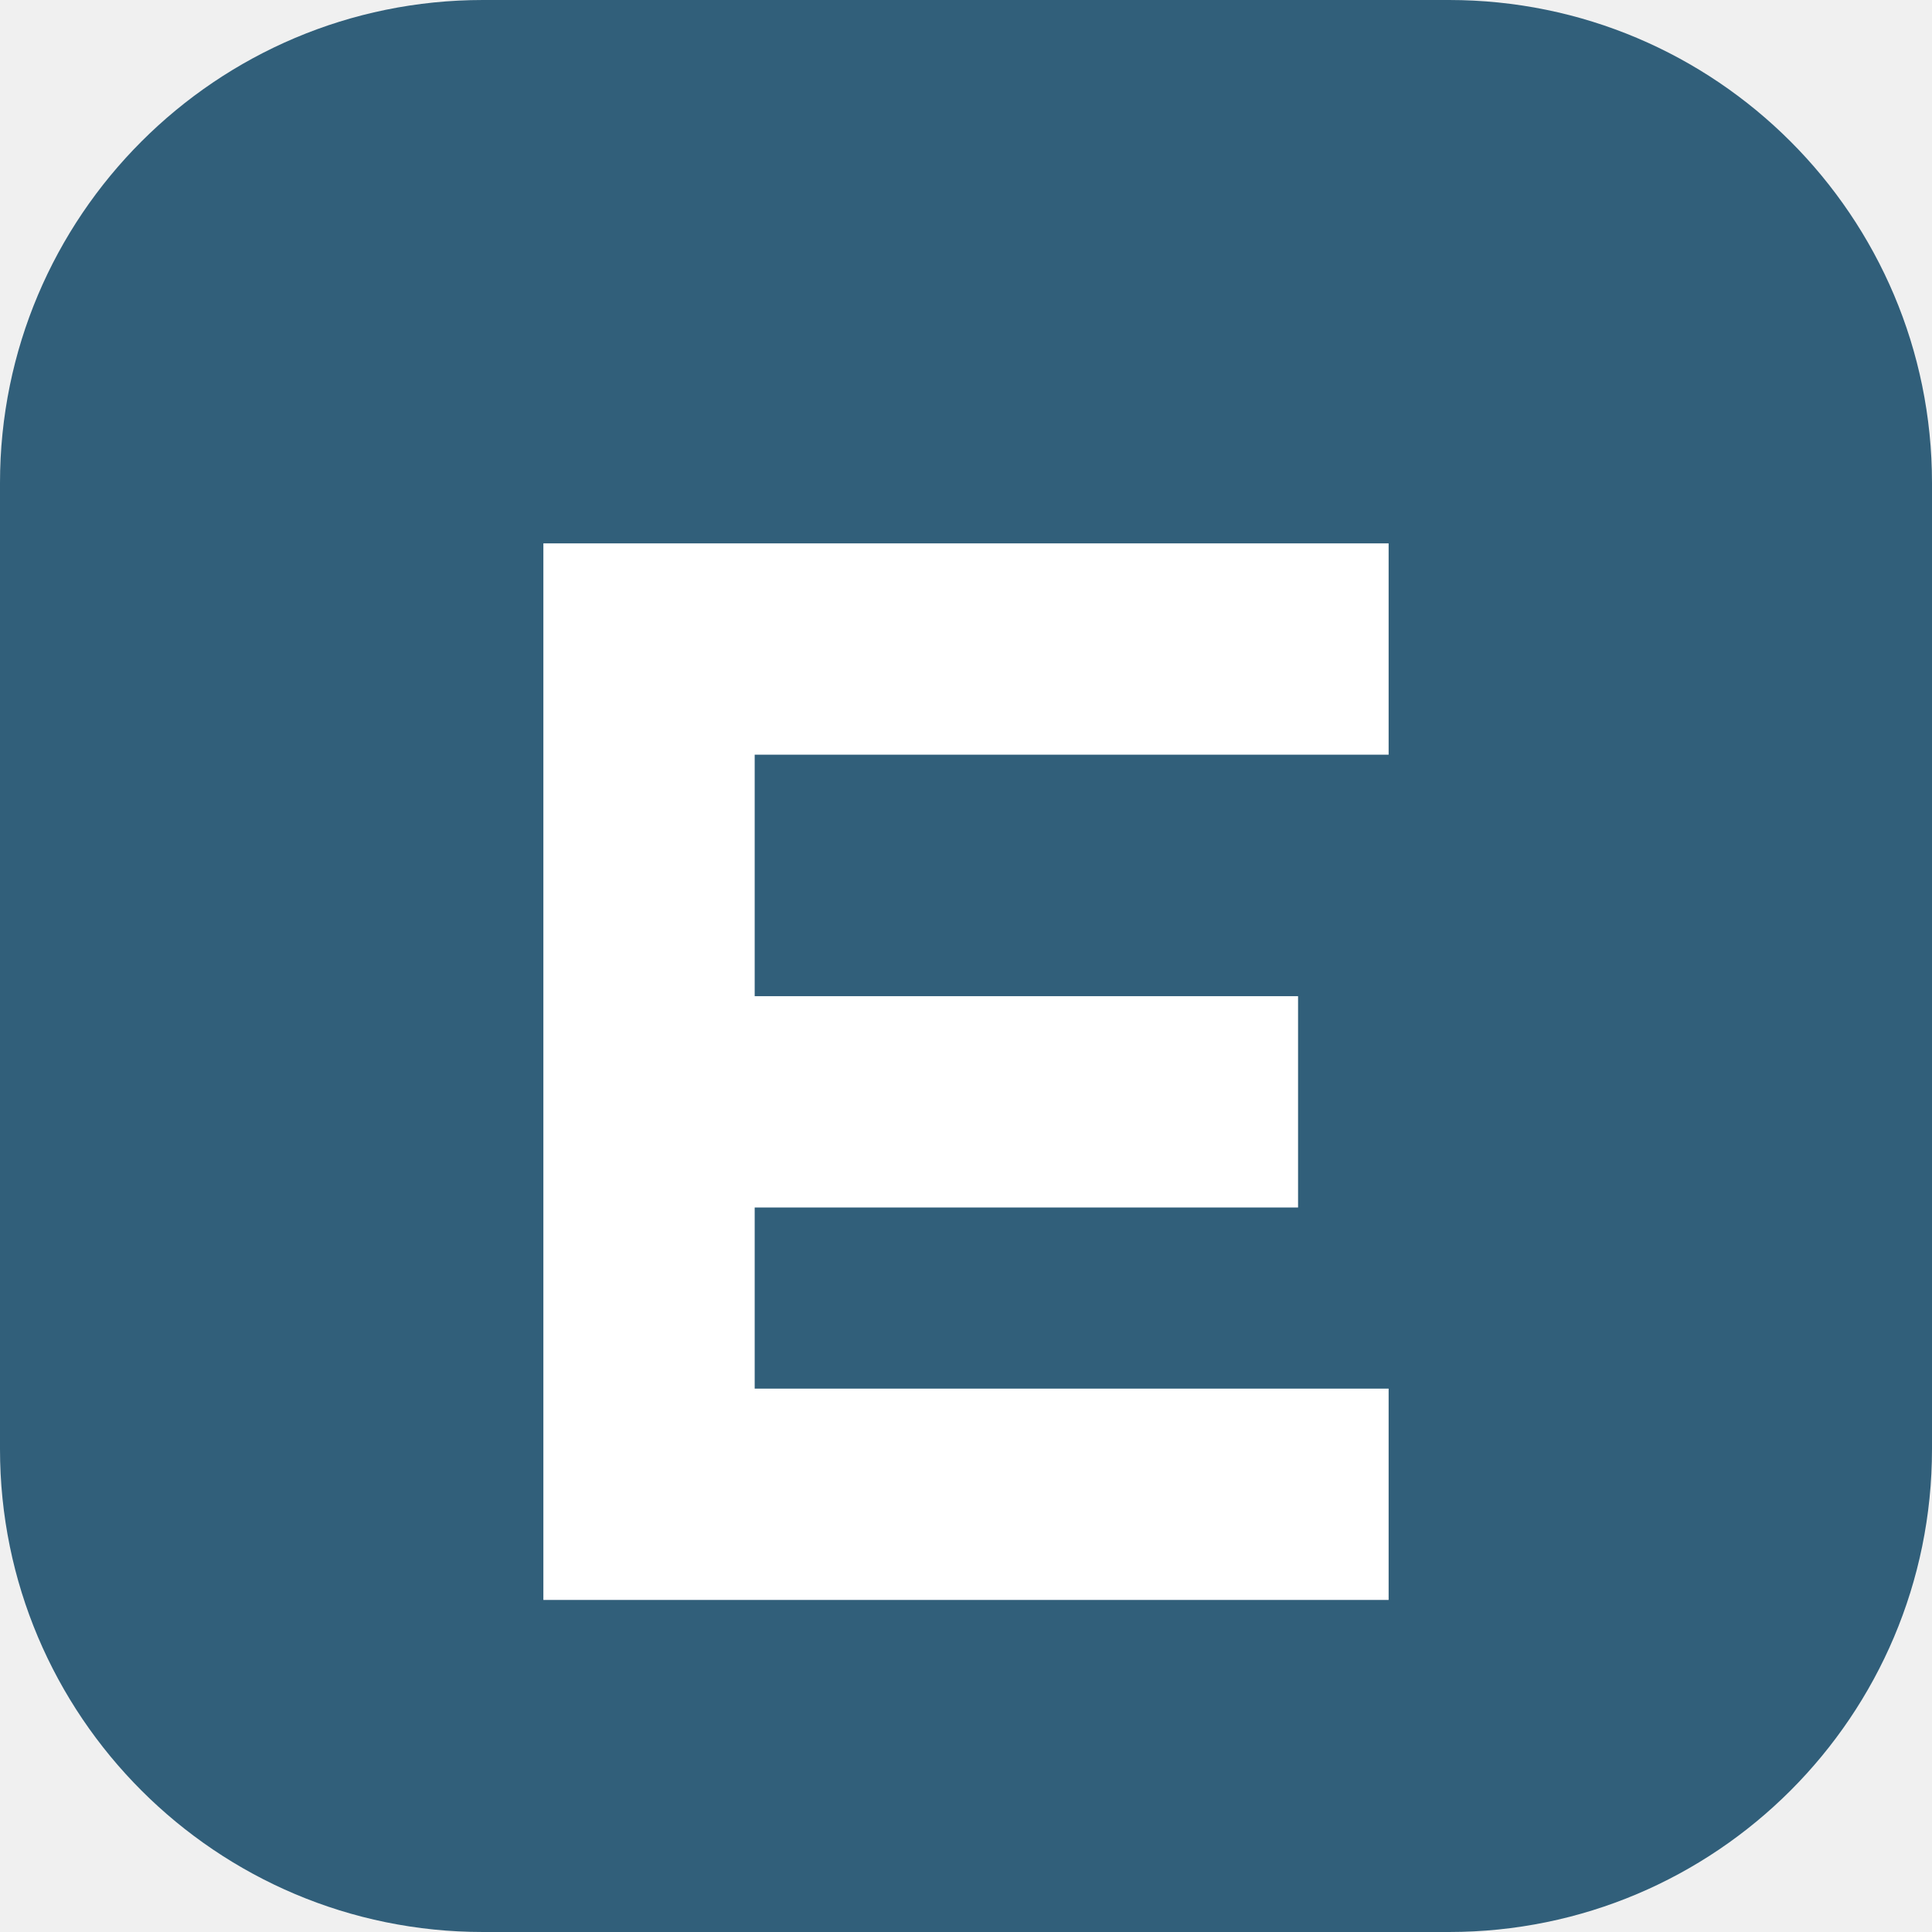
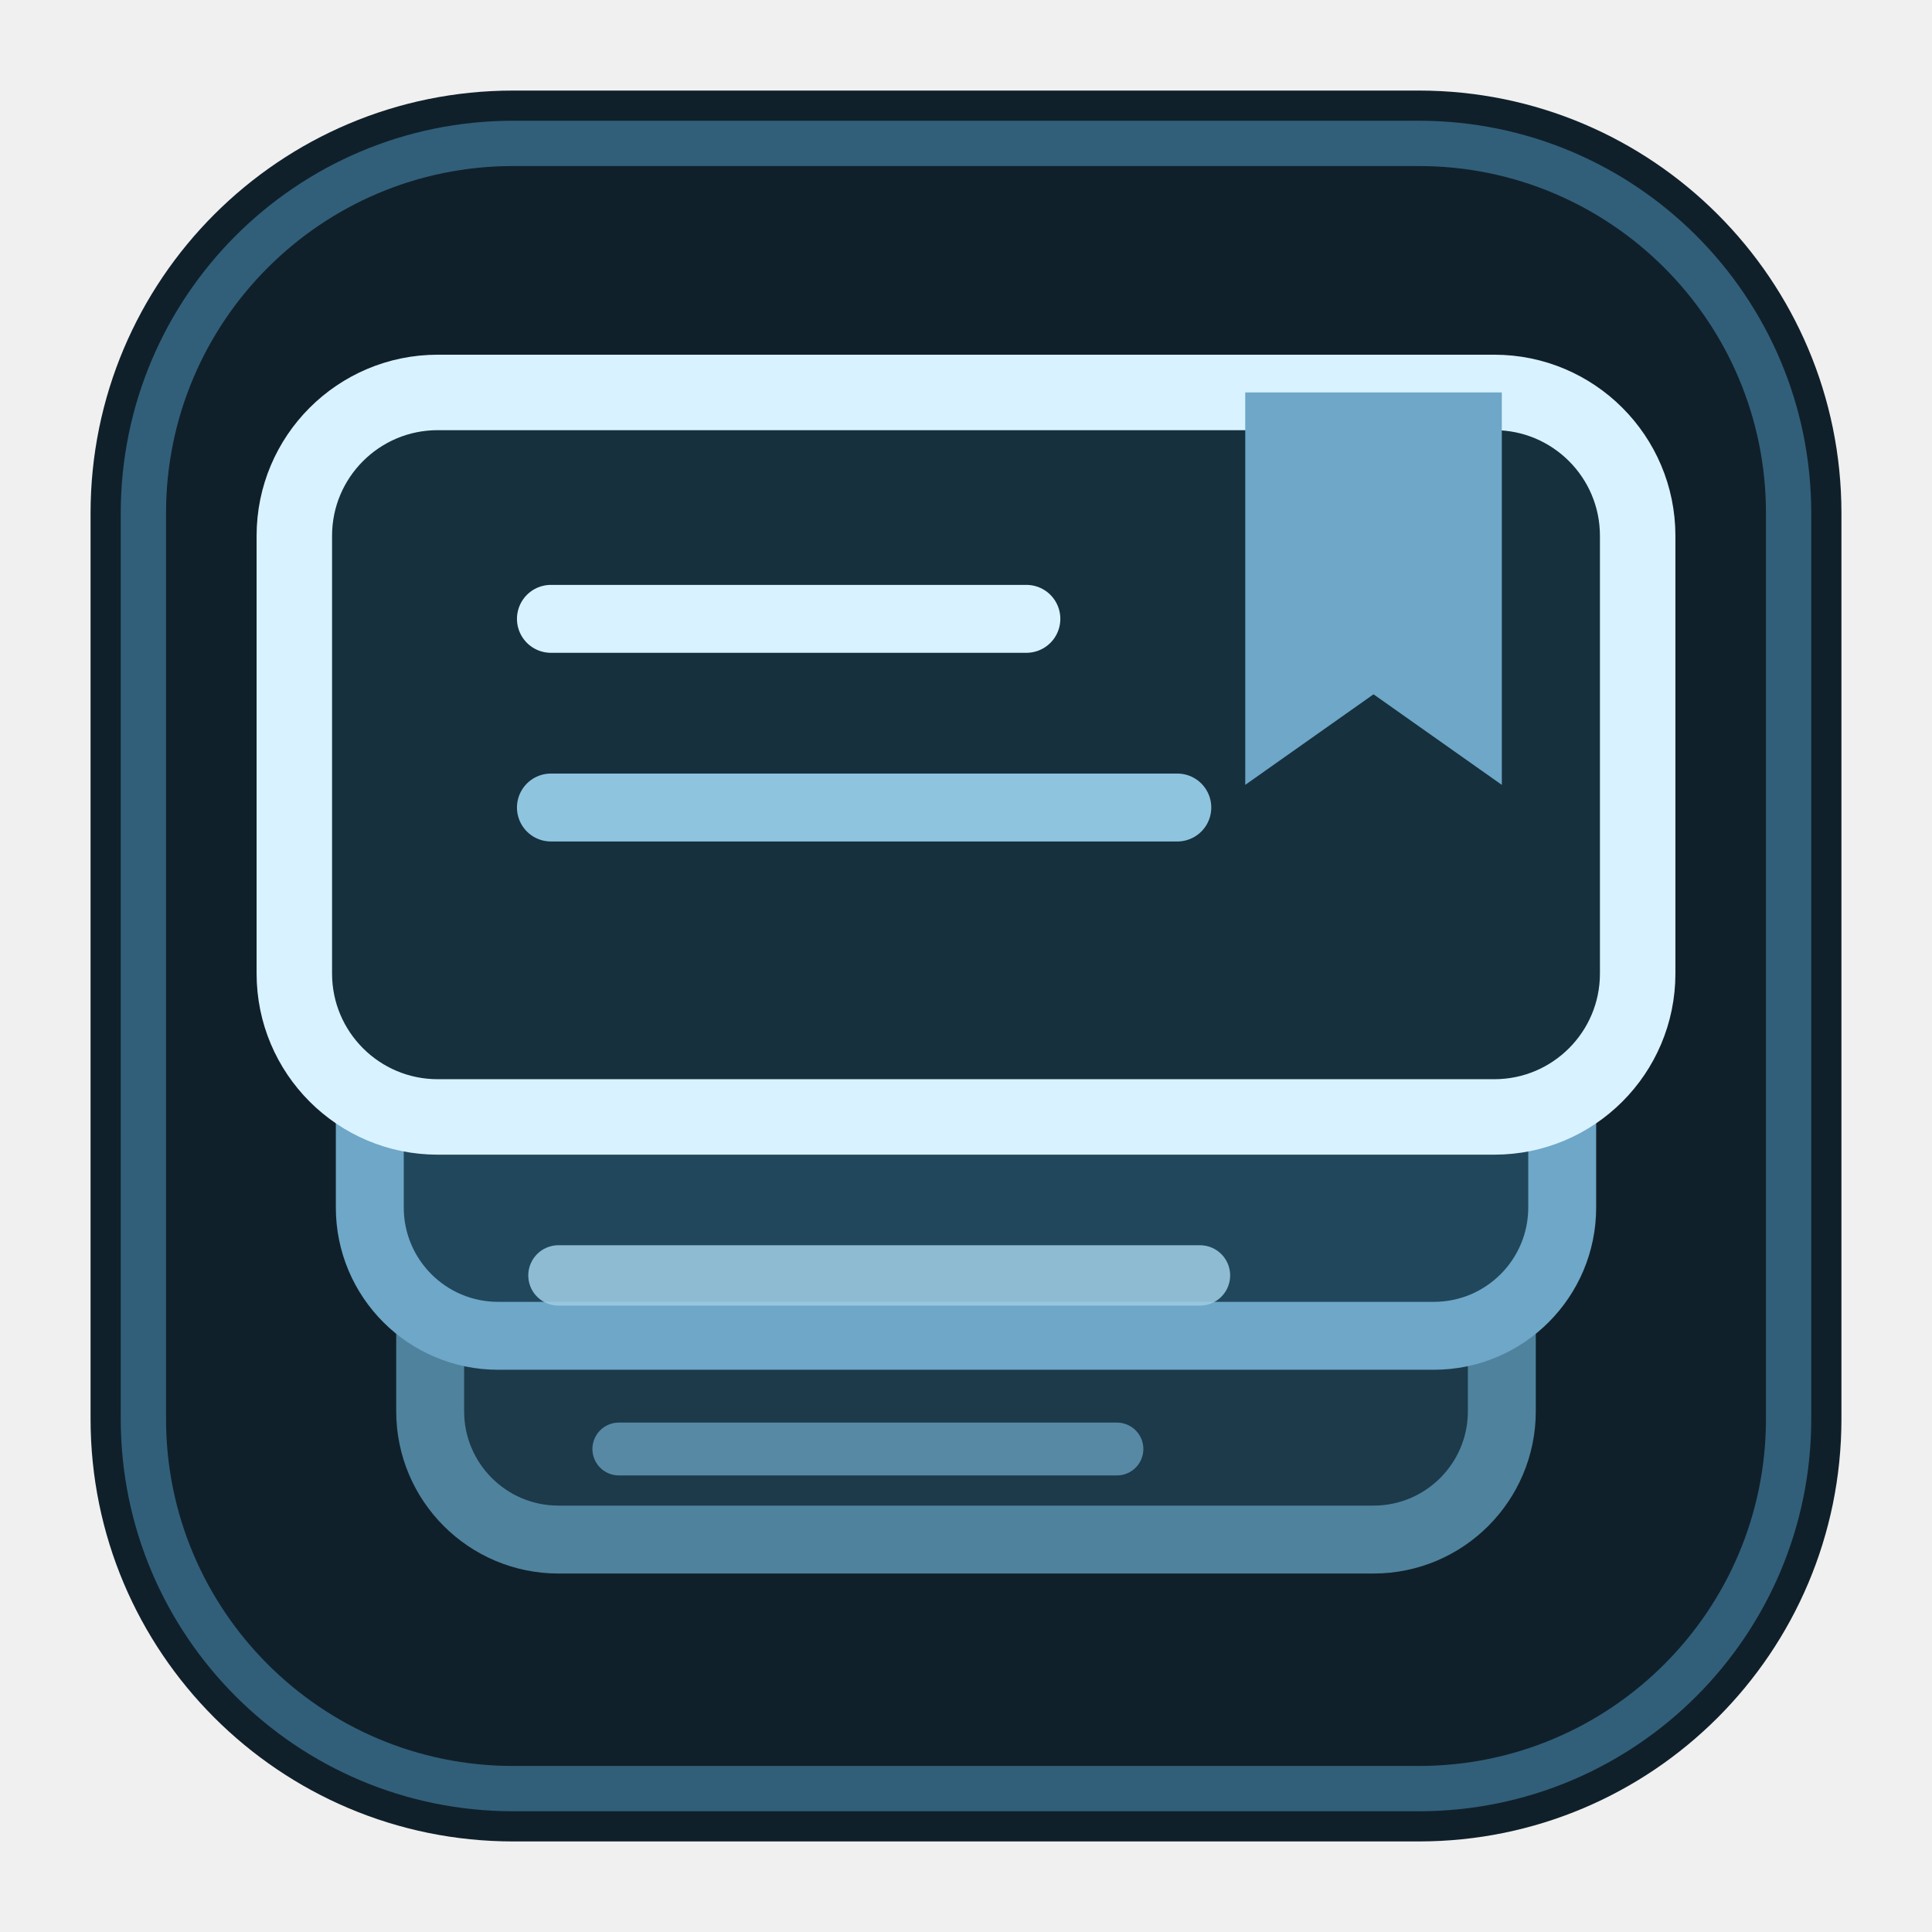
- <svg xmlns="http://www.w3.org/2000/svg" viewBox="0 0 64 64" role="img" aria-labelledby="title">
-   <rect width="64" height="64" rx="16" fill="#315f7a" />
-   <path d="M18 18h28v7H25v8h18v7H25v6h21v7H18z" fill="#fff" />
+ <svg xmlns="http://www.w3.org/2000/svg" viewBox="0 0 512 512" role="img" aria-labelledby="title desc">
+   <rect x="24" y="24" width="464" height="464" rx="112" fill="#10202a" />
+   <rect x="38" y="38" width="436" height="436" rx="98" fill="none" stroke="#315f7a" stroke-width="12" />
+   <path d="M148 292h216a34 34 0 0 1 34 34v48a34 34 0 0 1-34 34H148a34 34 0 0 1-34-34v-48a34 34 0 0 1 34-34Z" fill="#1d3a4a" stroke="#4f829d" stroke-width="18" />
+   <path d="M132 220h248a34 34 0 0 1 34 34v66a34 34 0 0 1-34 34H132a34 34 0 0 1-34-34v-66a34 34 0 0 1 34-34Z" fill="#21475c" stroke="#6ea7c7" stroke-width="18" />
+   <path d="M116 104h280a38 38 0 0 1 38 38v116a38 38 0 0 1-38 38H116a38 38 0 0 1-38-38V142a38 38 0 0 1 38-38Z" fill="#16303e" stroke="#d9f2ff" stroke-width="20" />
+   <path d="M146 164h126" fill="none" stroke="#d9f2ff" stroke-width="18" stroke-linecap="round" />
+   <path d="M146 214h166" fill="none" stroke="#8fc4df" stroke-width="18" stroke-linecap="round" />
+   <path d="M330 104v104l34-24 34 24V104Z" fill="#6ea7c7" />
+   <path d="M148 338h170" fill="none" stroke="#9ccbe2" stroke-width="16" stroke-linecap="round" opacity=".88" />
+   <path d="M164 384h132" fill="none" stroke="#6ea7c7" stroke-width="14" stroke-linecap="round" opacity=".72" />
</svg>
